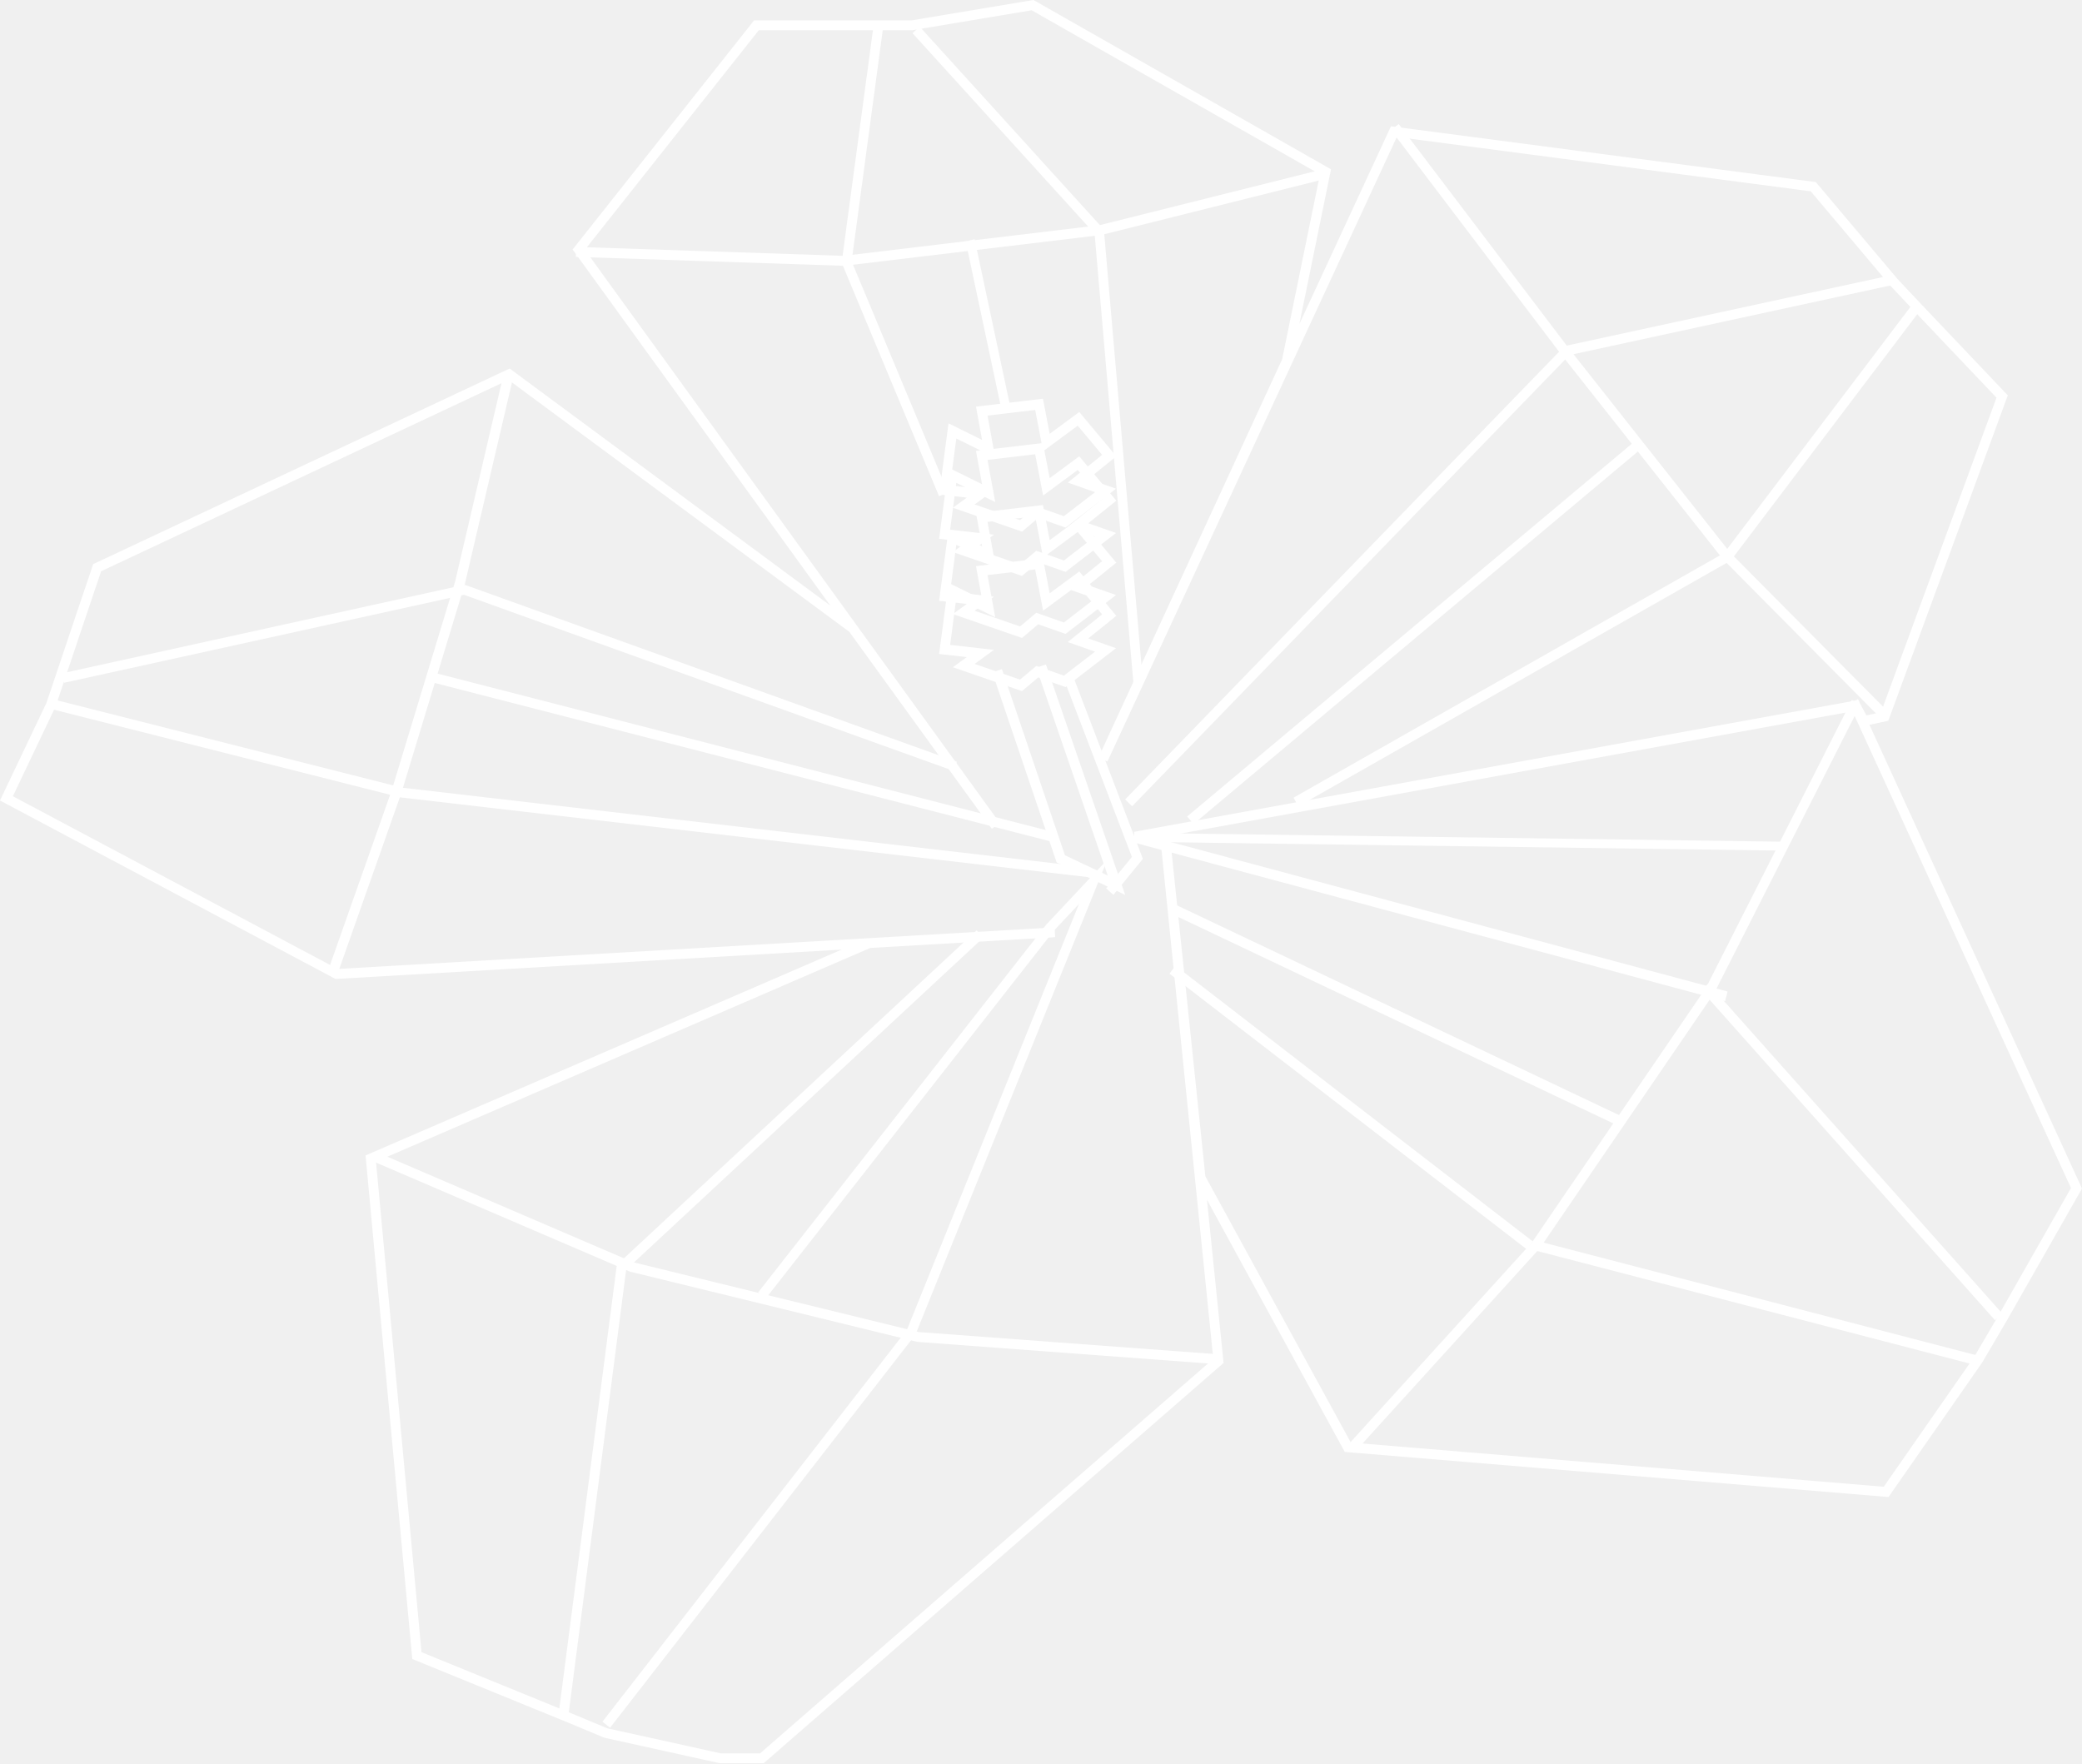
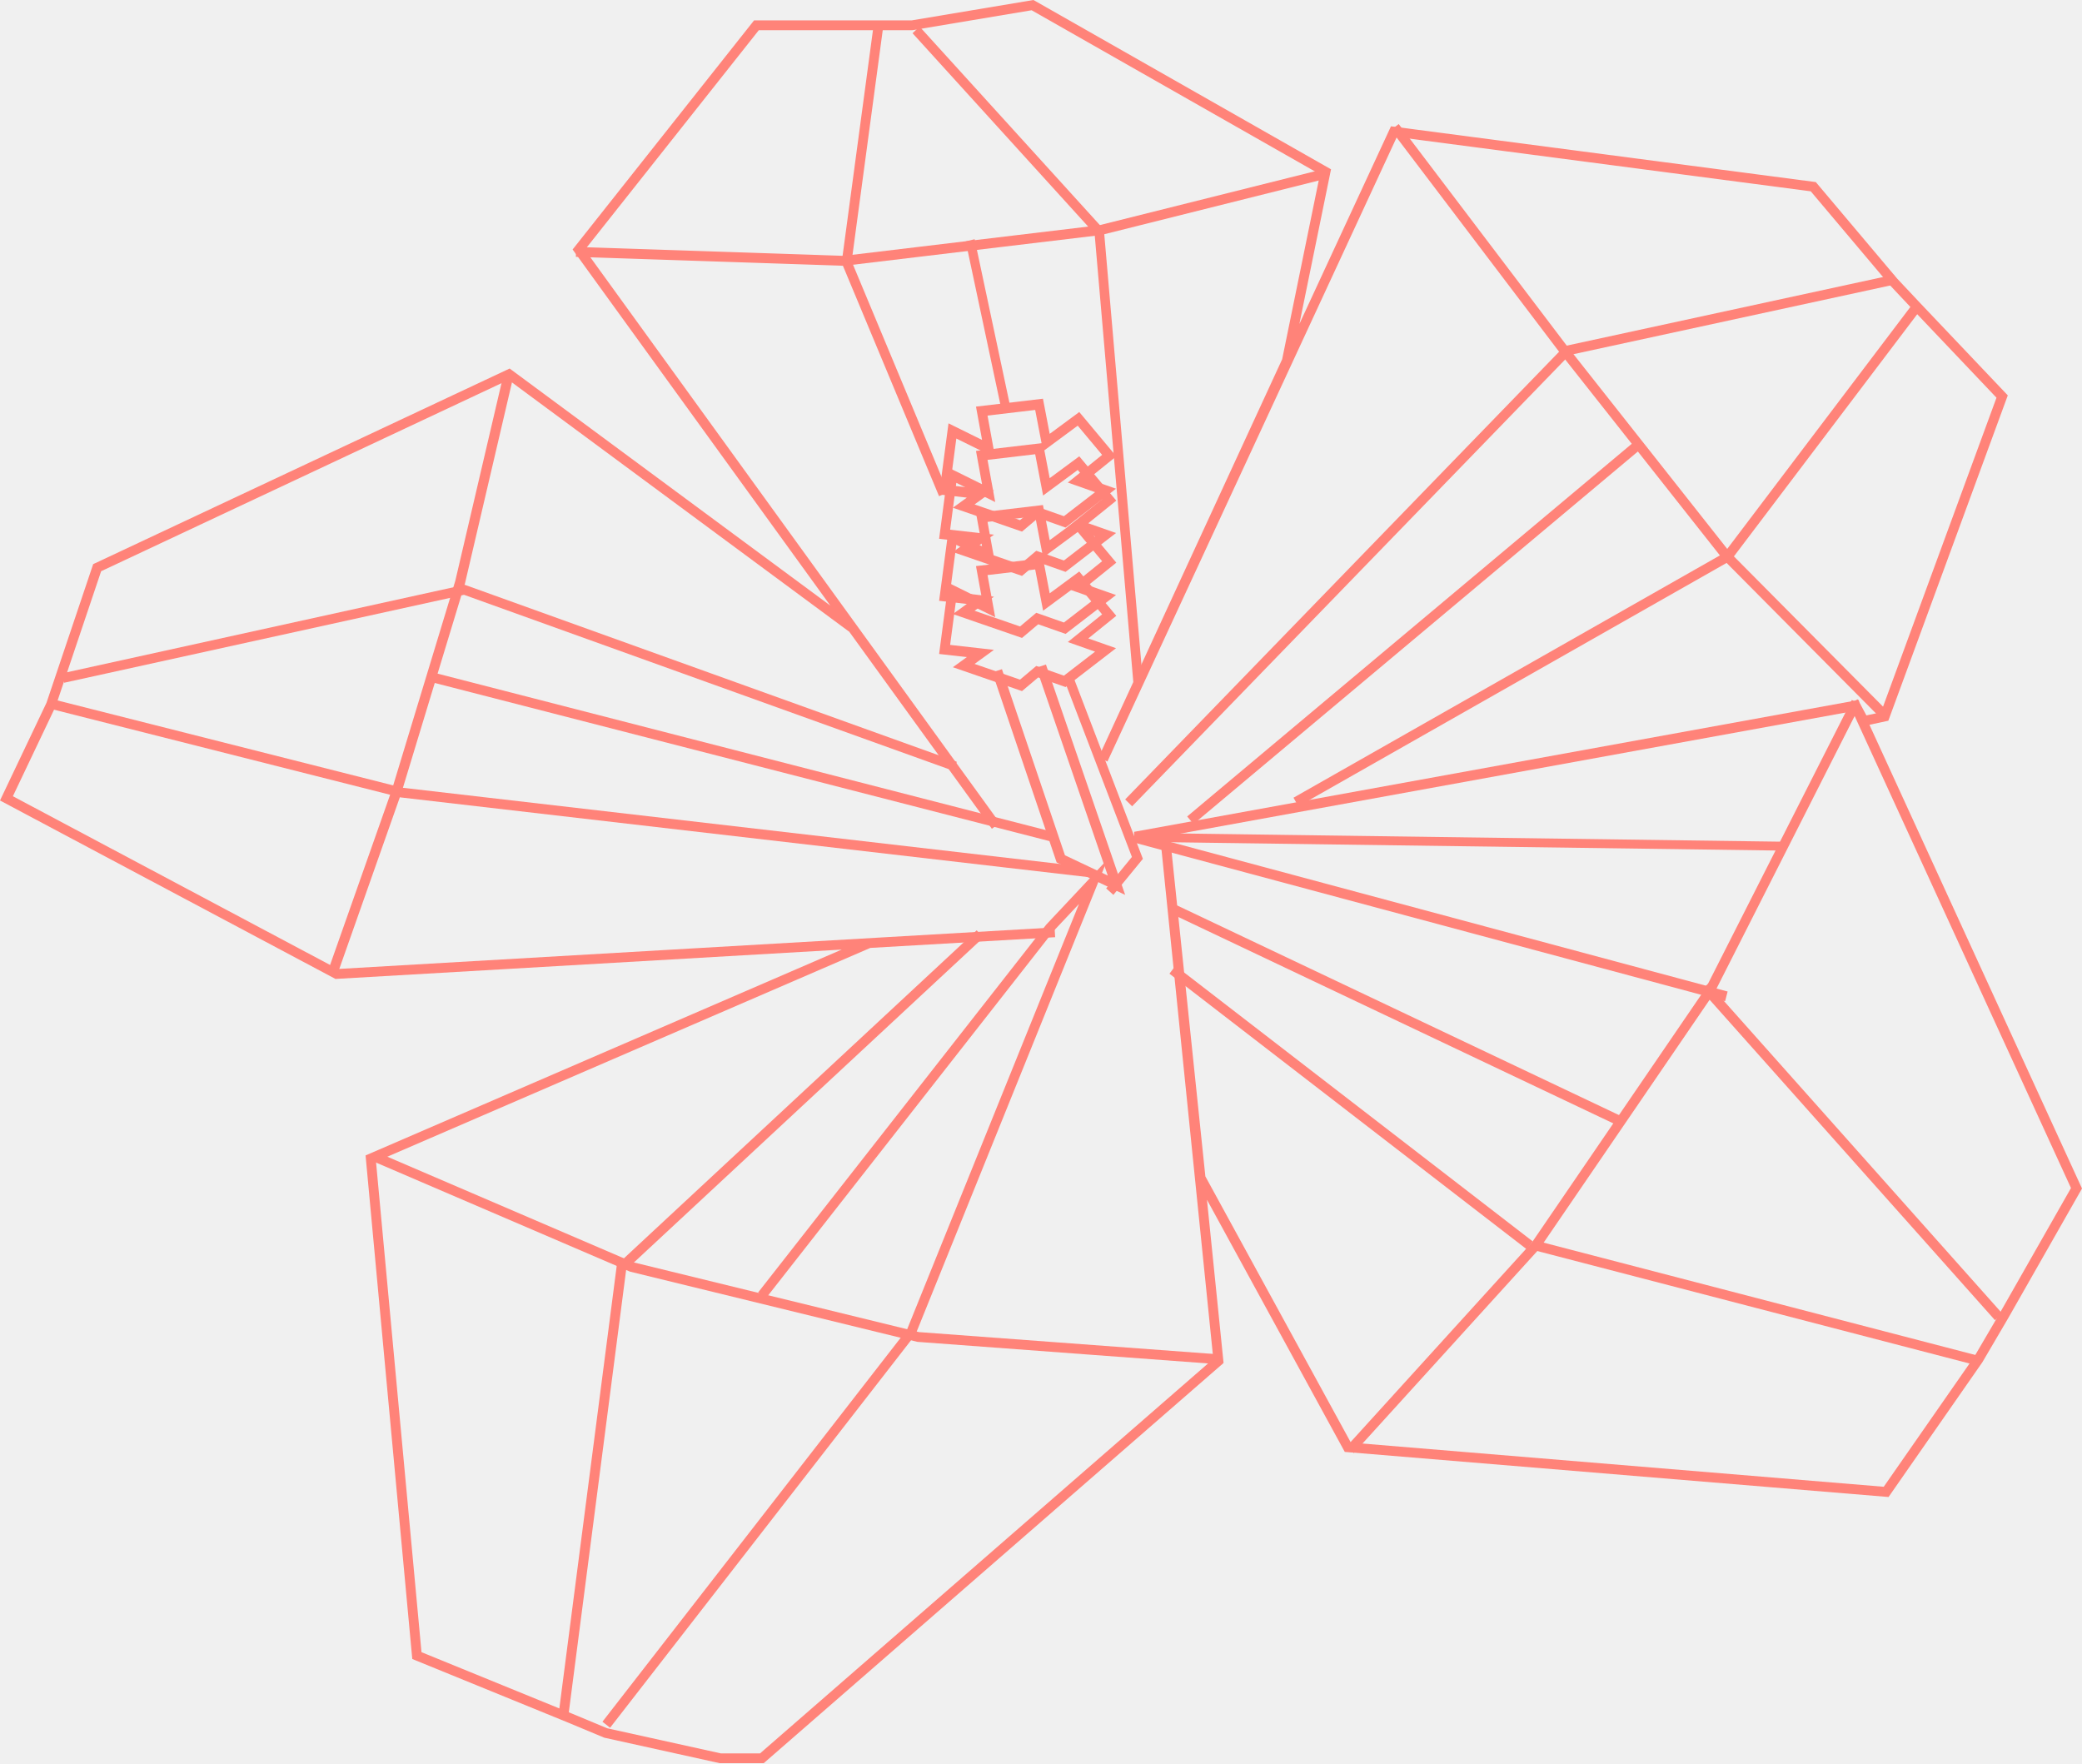
<svg xmlns="http://www.w3.org/2000/svg" width="235px" height="199px" viewBox="0 0 235 199" version="1.1">
  <g id="Page-1" stroke="none" stroke-width="1" fill="none" fill-rule="evenodd">
-     <g id="HackSC-Landing" transform="translate(-820, -117)" fill="#FFFFFF">
+     <g id="HackSC-Landing" transform="translate(-820, -117)" fill="#FF8379">
      <g id="Group-31-Copy" transform="translate(820, 117)">
        <path d="M116.648,0 L102.904,2.3 L85.114,2.3 L64.631,28.158 L93.723,68.351 L57.79,41.789 L57.525,41.593 L10.731,63.57 L10.517,63.67 L5.249,79.316 L0,90.346 L37.868,110.488 L95.009,107.173 L41.263,130.406 L46.535,187.242 L64.131,194.422 L68.204,196.121 L81.236,199 L86.203,199 L137.891,154.016 L138.107,153.828 L136.233,135.409 L151.788,163.868 L213.165,168.958 L223.754,153.747 L226.635,148.834 L235,134.141 L211.008,81.802 L213.14,81.345 L226.624,44.623 L216.821,34.297 L214.146,31.452 L204.953,20.55 L157.003,14.254 L146.664,36.565 L150.235,19.108 L116.819,0.097 L116.648,0 Z M112.849,92.888 L66.019,28.188 L85.649,3.407 L102.996,3.407 L116.443,1.157 L148.99,19.674 L144.72,40.549 L123.998,85.478 L123.995,85.484 L124.999,85.949 L157.665,15.458 L204.384,21.592 L213.31,32.178 L216.017,35.058 L225.348,44.886 L212.312,80.39 L210.666,80.743 L209.688,78.926 L208.698,79.419 L233.757,134.087 L225.677,148.279 L222.834,153.132 L212.622,167.802 L152.473,162.814 L136.052,132.77 L132.191,95.683 L131.091,95.796 L136.948,153.369 L85.79,197.893 L81.357,197.893 L68.539,195.061 L64.552,193.399 L47.575,186.471 L42.439,131.104 L98.232,106.986 L119.096,105.776 L119.032,104.671 L38.113,109.365 L1.454,89.866 L6.262,79.762 L6.277,79.732 L11.415,64.472 L57.398,42.876 L95.821,71.278 L95.832,71.264 L111.953,93.538 L112.849,92.888 Z" id="Fill-1" />
        <polygon id="Fill-2" points="172.326 141 132 109.895 132.674 109 173 140.105" />
        <polygon id="Fill-3" points="182.539 127 132 103.023 132.461 102 183 125.977" />
        <polygon id="Fill-4" points="194.718 113 128 95.093 128.282 94 195 111.907" />
        <polygon id="Fill-5" points="222.723 154 173 141.062 173.277 140 223 152.938" />
        <polygon id="Fill-6" points="225.176 149 192 111.75 192.824 111 226 148.25" />
        <polygon id="Fill-7" points="137.918 154 103.546 151.447 71.102 143.519 71.06 143.501 42 131.022 42.435 130 71.453 142.461 103.719 150.345 138 152.891" />
        <polygon id="Fill-8" points="64.106 194 63 193.858 69.624 142.76 69.771 142.624 110.239 105 111 105.812 70.678 143.299" />
        <polygon id="Fill-9" points="38.07 110 37 109.639 44.226 89.153 51.39 65.556 56.897 42 58 42.247 52.486 65.837 52.481 65.854 45.3 89.503" />
        <polygon id="Fill-10" points="122.874 99 45.217 89.999 45.182 89.99 6 80.075 6.27 79 45.416 88.906 123 97.899" />
        <polygon id="Fill-11" points="128.194 95 128 93.884 209.806 79 210 80.116" />
        <polygon id="Fill-12" points="118.723 95 49 77.065 49.277 76 119 93.935" />
        <polygon id="Fill-13" points="107.617 87 52.375 67.132 7.243 77.058 7 75.997 52.451 66 52.605 66.055 108 85.979" />
        <polygon id="Fill-14" points="105.992 56 95 29.652 95.02 29.5 98.586 3 99.671 3.151 96.126 29.499 107 55.564" />
        <polygon id="Fill-15" points="127.922 77 123.549 26.372 103 3.747 103.795 3 124.595 25.901 129 76.904" />
        <polygon id="Fill-16" points="95.271 30 65 28.988 65.037 27.868 95.223 28.877 124.077 25.423 149.731 19 150 20.087 124.279 26.527" />
        <polygon id="Fill-17" points="112.989 46 109 27.243 110.011 27 114 45.757" />
        <polygon id="Fill-18" points="212.221 81 194.462 63.108 194.443 63.083 176.04 39.78 157 14.675 157.875 14 176.909 39.096 195.285 62.366 213 80.214" />
        <polygon id="Fill-19" points="146.548 91 146 90.033 194.604 62.416 216.115 34 217 34.672 195.351 63.27 195.252 63.326" />
        <polygon id="Fill-20" points="127.786 91 127 90.227 176.596 39.062 176.758 39.027 213.769 31 214 32.082 177.151 40.073" />
        <polygon id="Fill-21" points="134.714 93 134 92.149 184.286 50 185 50.851" />
        <polygon id="Fill-22" points="68.861 195 68 194.32 102.379 150.061 121.791 102.022 118.916 105.084 86.433 146.547 85.576 145.864 118.088 104.362 118.105 104.344 125 97 103.333 150.62" />
        <polygon id="Fill-23" points="200.984 96 128 95.005 128.016 94 201 94.995" />
        <polygon id="Fill-24" points="152.809 164 152 163.247 172.931 140.201 192.556 111.484 209.022 79 210 79.508 193.501 112.057 193.481 112.087 173.792 140.897 173.766 140.925" />
        <path d="M110.002,56.933 L115.134,58.705 L116.965,57.161 L120.085,58.258 L123.603,55.547 L120.525,54.464 L124.399,51.339 L121.645,48.043 L117.738,50.928 L116.844,46.268 L111.464,46.904 L112.331,51.663 L107.942,49.494 L107.243,54.786 L112.19,55.346 L110.002,56.933 Z M115.356,60 L107.552,57.306 L109.127,56.163 L106,55.81 L107.06,47.78 L110.847,49.651 L110.162,45.893 L117.72,45 L118.481,48.966 L121.82,46.501 L126,51.504 L122.836,54.057 L125.968,55.158 L120.275,59.545 L117.184,58.458 L115.356,60 Z" id="Fill-25" />
        <path d="M110.002,61.933 L115.134,63.705 L116.965,62.161 L120.085,63.258 L123.603,60.547 L120.525,59.464 L124.399,56.339 L121.645,53.043 L117.738,55.928 L116.844,51.268 L111.464,51.904 L112.331,56.663 L107.942,54.494 L107.243,59.786 L112.19,60.346 L110.002,61.933 Z M115.356,65 L107.552,62.306 L109.127,61.163 L106,60.81 L107.06,52.78 L110.847,54.651 L110.162,50.893 L117.72,50 L118.481,53.967 L121.82,51.501 L126,56.504 L122.836,59.057 L125.968,60.158 L120.275,64.545 L117.184,63.458 L115.356,65 Z" id="Fill-26" />
        <path d="M110.002,68.933 L115.134,70.705 L116.965,69.161 L120.085,70.258 L123.603,67.547 L120.525,66.464 L124.399,63.339 L121.645,60.043 L117.738,62.928 L116.844,58.268 L111.464,58.904 L112.331,63.663 L107.942,61.494 L107.243,66.786 L112.19,67.346 L110.002,68.933 Z M115.356,72 L107.552,69.306 L109.127,68.163 L106,67.81 L107.06,59.78 L110.847,61.651 L110.162,57.893 L117.72,57 L118.481,60.967 L121.82,58.501 L126,63.504 L122.836,66.057 L125.968,67.158 L120.275,71.545 L117.184,70.458 L115.356,72 Z" id="Fill-27" />
        <path d="M110.002,74.933 L115.134,76.705 L116.965,75.161 L120.085,76.258 L123.603,73.547 L120.525,72.464 L124.399,69.339 L121.645,66.043 L117.738,68.928 L116.844,64.268 L111.464,64.904 L112.331,69.663 L107.942,67.494 L107.243,72.786 L112.19,73.346 L110.002,74.933 Z M115.356,78 L107.552,75.306 L109.127,74.163 L106,73.81 L107.06,65.78 L110.847,67.651 L110.162,63.893 L117.72,63 L118.481,66.967 L121.82,64.501 L126,69.504 L122.836,72.057 L125.968,73.158 L120.275,77.545 L117.184,76.458 L115.356,78 Z" id="Fill-28" />
        <polygon id="Fill-29" points="127 101 119.267 97.338 112 75.882 113.09 75.526 120.203 96.528 125.037 98.817 116.969 75.362 118.057 75" />
        <polygon id="Fill-30" points="125.671 101 124.855 100.269 127.762 96.718 120 76.418 120.997 76 129 96.933" />
      </g>
    </g>
  </g>
</svg>
